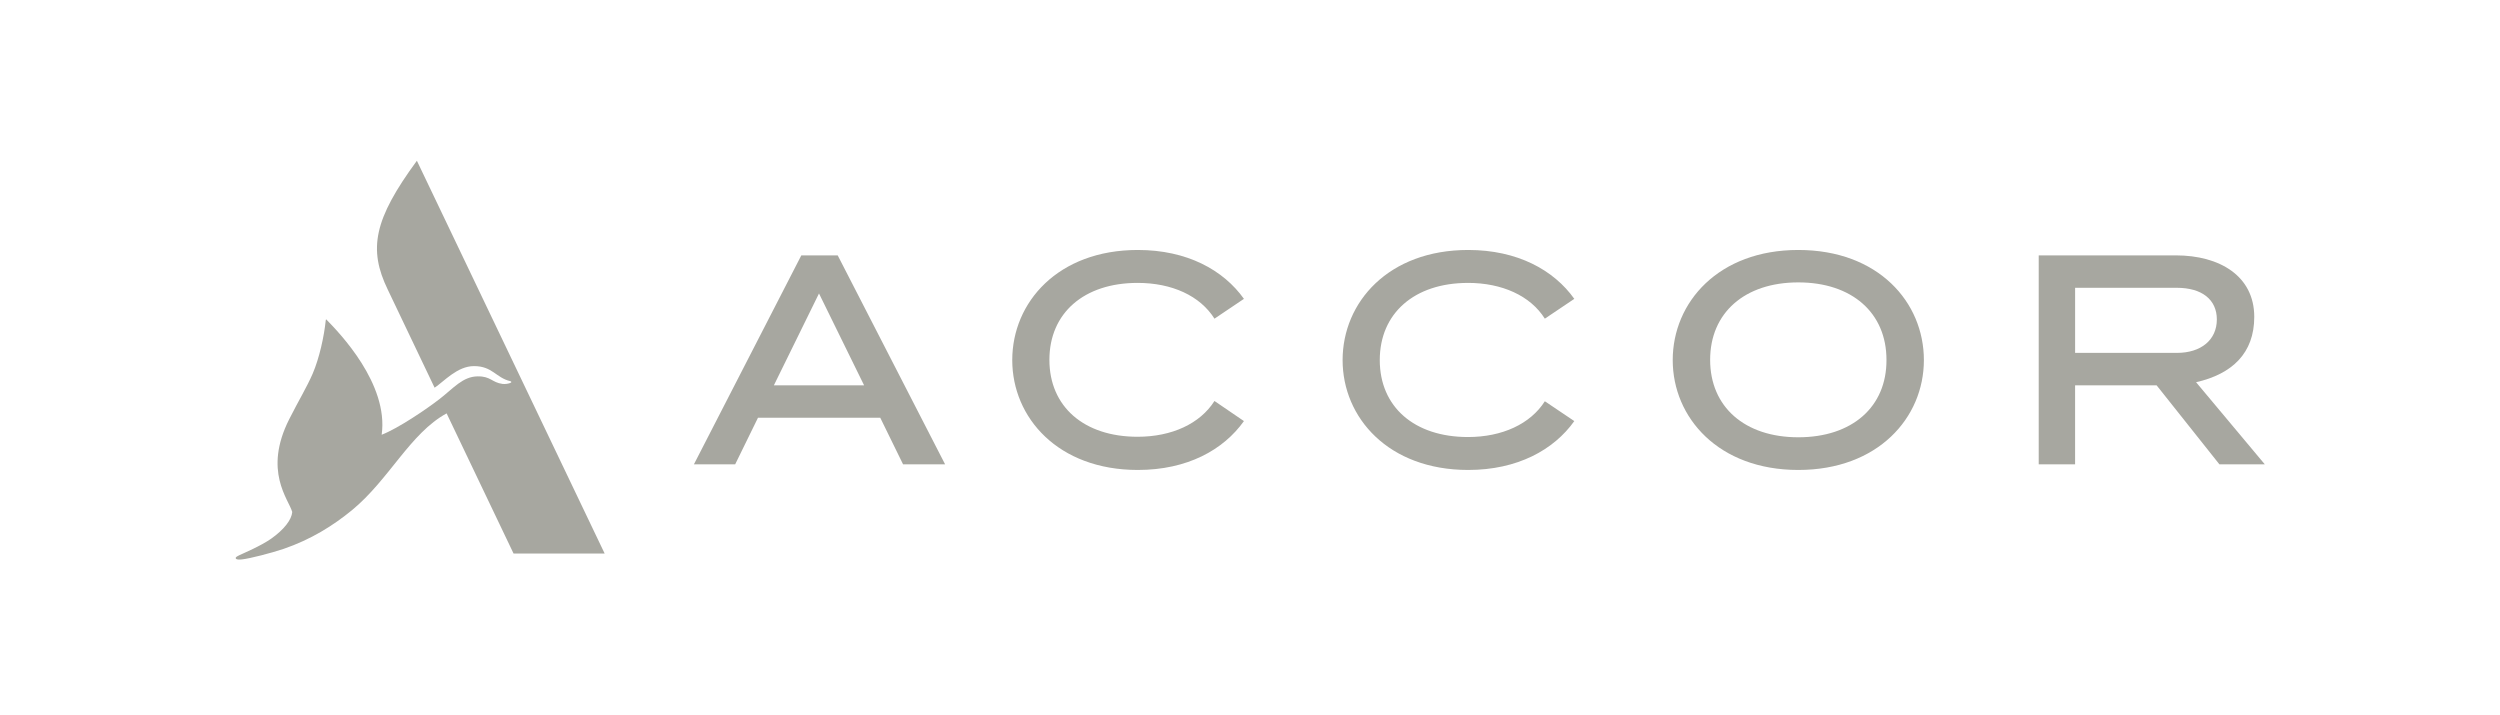
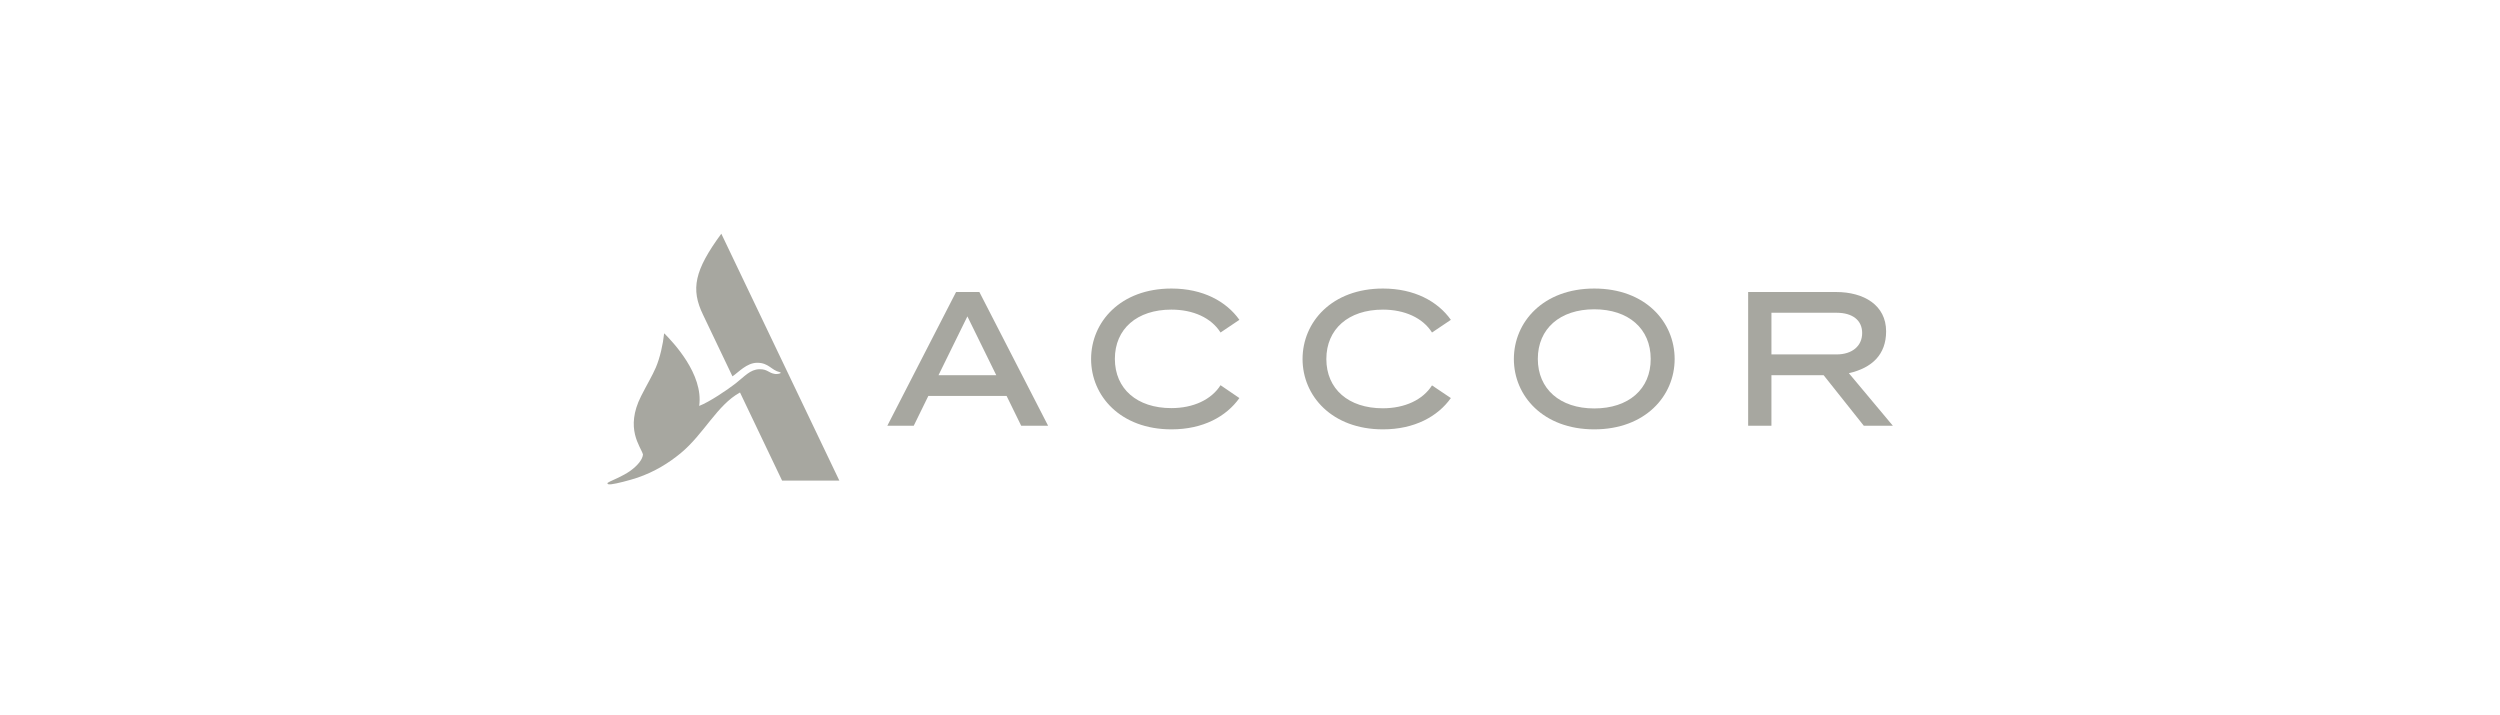
<svg xmlns="http://www.w3.org/2000/svg" width="140" height="40" fill="currentColor" viewBox="0 0 140 40">
-   <g transform="translate(2.8919 8.9478) scale(0.435041)">
+   <g transform="translate(27.5393 13.054) scale(0.273412)">
    <path fill="#A7A7A0" d="M71.188 50.688H59.461l-8.619-18.044c-4.7 2.567-7.394 8.515-12.17 12.45-2.435 1.998-5.283 3.78-8.82 4.995-1.607.537-4.332 1.244-5.357 1.352-.43.046-.735.03-.797-.138-.045-.123.077-.215.521-.43.52-.247 2.68-1.153 4.026-2.09 1.684-1.184 2.649-2.46 2.726-3.444-.46-1.644-3.767-5.271-.383-11.957 1.21-2.397 2.265-4.119 3.016-5.856.857-1.998 1.47-4.795 1.684-6.885.015-.123.03-.123.107-.046 1.638 1.675 8.007 8.253 7.088 14.8 2.113-.814 5.787-3.304 7.486-4.626 1.792-1.398 2.955-2.858 4.854-2.89 1.699-.03 1.837.785 3.2.97.336.045.826-.016 1.086-.154.107-.047.077-.17-.076-.2-1.837-.43-2.281-1.937-4.67-1.937-2.143 0-3.842 1.967-5.067 2.782l-6.017-12.603c-2.556-5.256-1.79-9.083 3.736-16.614l24.173 50.565Z" />
  </g>
-   <g transform="translate(38.7593 -45.8406) scale(0.9375)">
+   <g transform="translate(49.626 -22.1455) scale(0.600107)">
    <path fill="#A7A7A0" d="M6.522 64.151.107 76.631h2.465l1.362-2.782h7.303l1.362 2.782h2.511l-6.414-12.48H6.522Zm-1.639 7.762 2.695-5.487 2.694 5.487H4.883Z" />
    <path fill="#A7A7A0" d="M26.608 65.795c2.051 0 3.735.769 4.593 2.137l1.76-1.184c-1.224-1.721-3.398-2.92-6.338-2.92-4.761 0-7.501 3.12-7.501 6.578 0 3.443 2.74 6.563 7.501 6.563 2.955 0 5.114-1.199 6.338-2.92l-1.76-1.2c-.858 1.353-2.542 2.137-4.593 2.137-3.2 0-5.267-1.798-5.267-4.595 0-2.797 2.067-4.596 5.267-4.596Z" />
    <path fill="#A7A7A0" d="M46.342 65.795c2.036 0 3.735.769 4.593 2.137l1.76-1.184c-1.224-1.721-3.398-2.92-6.338-2.92-4.761 0-7.502 3.12-7.502 6.578 0 3.443 2.74 6.563 7.502 6.563 2.94 0 5.114-1.199 6.338-2.92l-1.76-1.184c-.858 1.353-2.542 2.137-4.593 2.137-3.2 0-5.267-1.799-5.267-4.596s2.067-4.61 5.267-4.61Z" />
    <path fill="#A7A7A0" d="M66.075 63.828c-4.76 0-7.501 3.12-7.501 6.578 0 3.443 2.74 6.563 7.501 6.563 4.762 0 7.502-3.12 7.502-6.563 0-3.458-2.725-6.578-7.502-6.578Zm0 11.189c-3.2 0-5.266-1.814-5.266-4.626 0-2.813 2.067-4.626 5.266-4.626 3.2 0 5.267 1.813 5.267 4.626.015 2.812-2.052 4.626-5.267 4.626Z" />
    <path fill="#A7A7A0" d="m93.939 76.631-4.103-4.903c2.158-.491 3.475-1.736 3.475-3.903 0-2.444-2.067-3.674-4.685-3.674h-8.19v12.48h2.173v-4.718h4.869l3.75 4.718h2.71Zm-11.33-10.543h6.078c1.5 0 2.389.707 2.389 1.89 0 1.215-.934 1.998-2.389 1.998H82.61v-3.888Z" />
  </g>
</svg>
